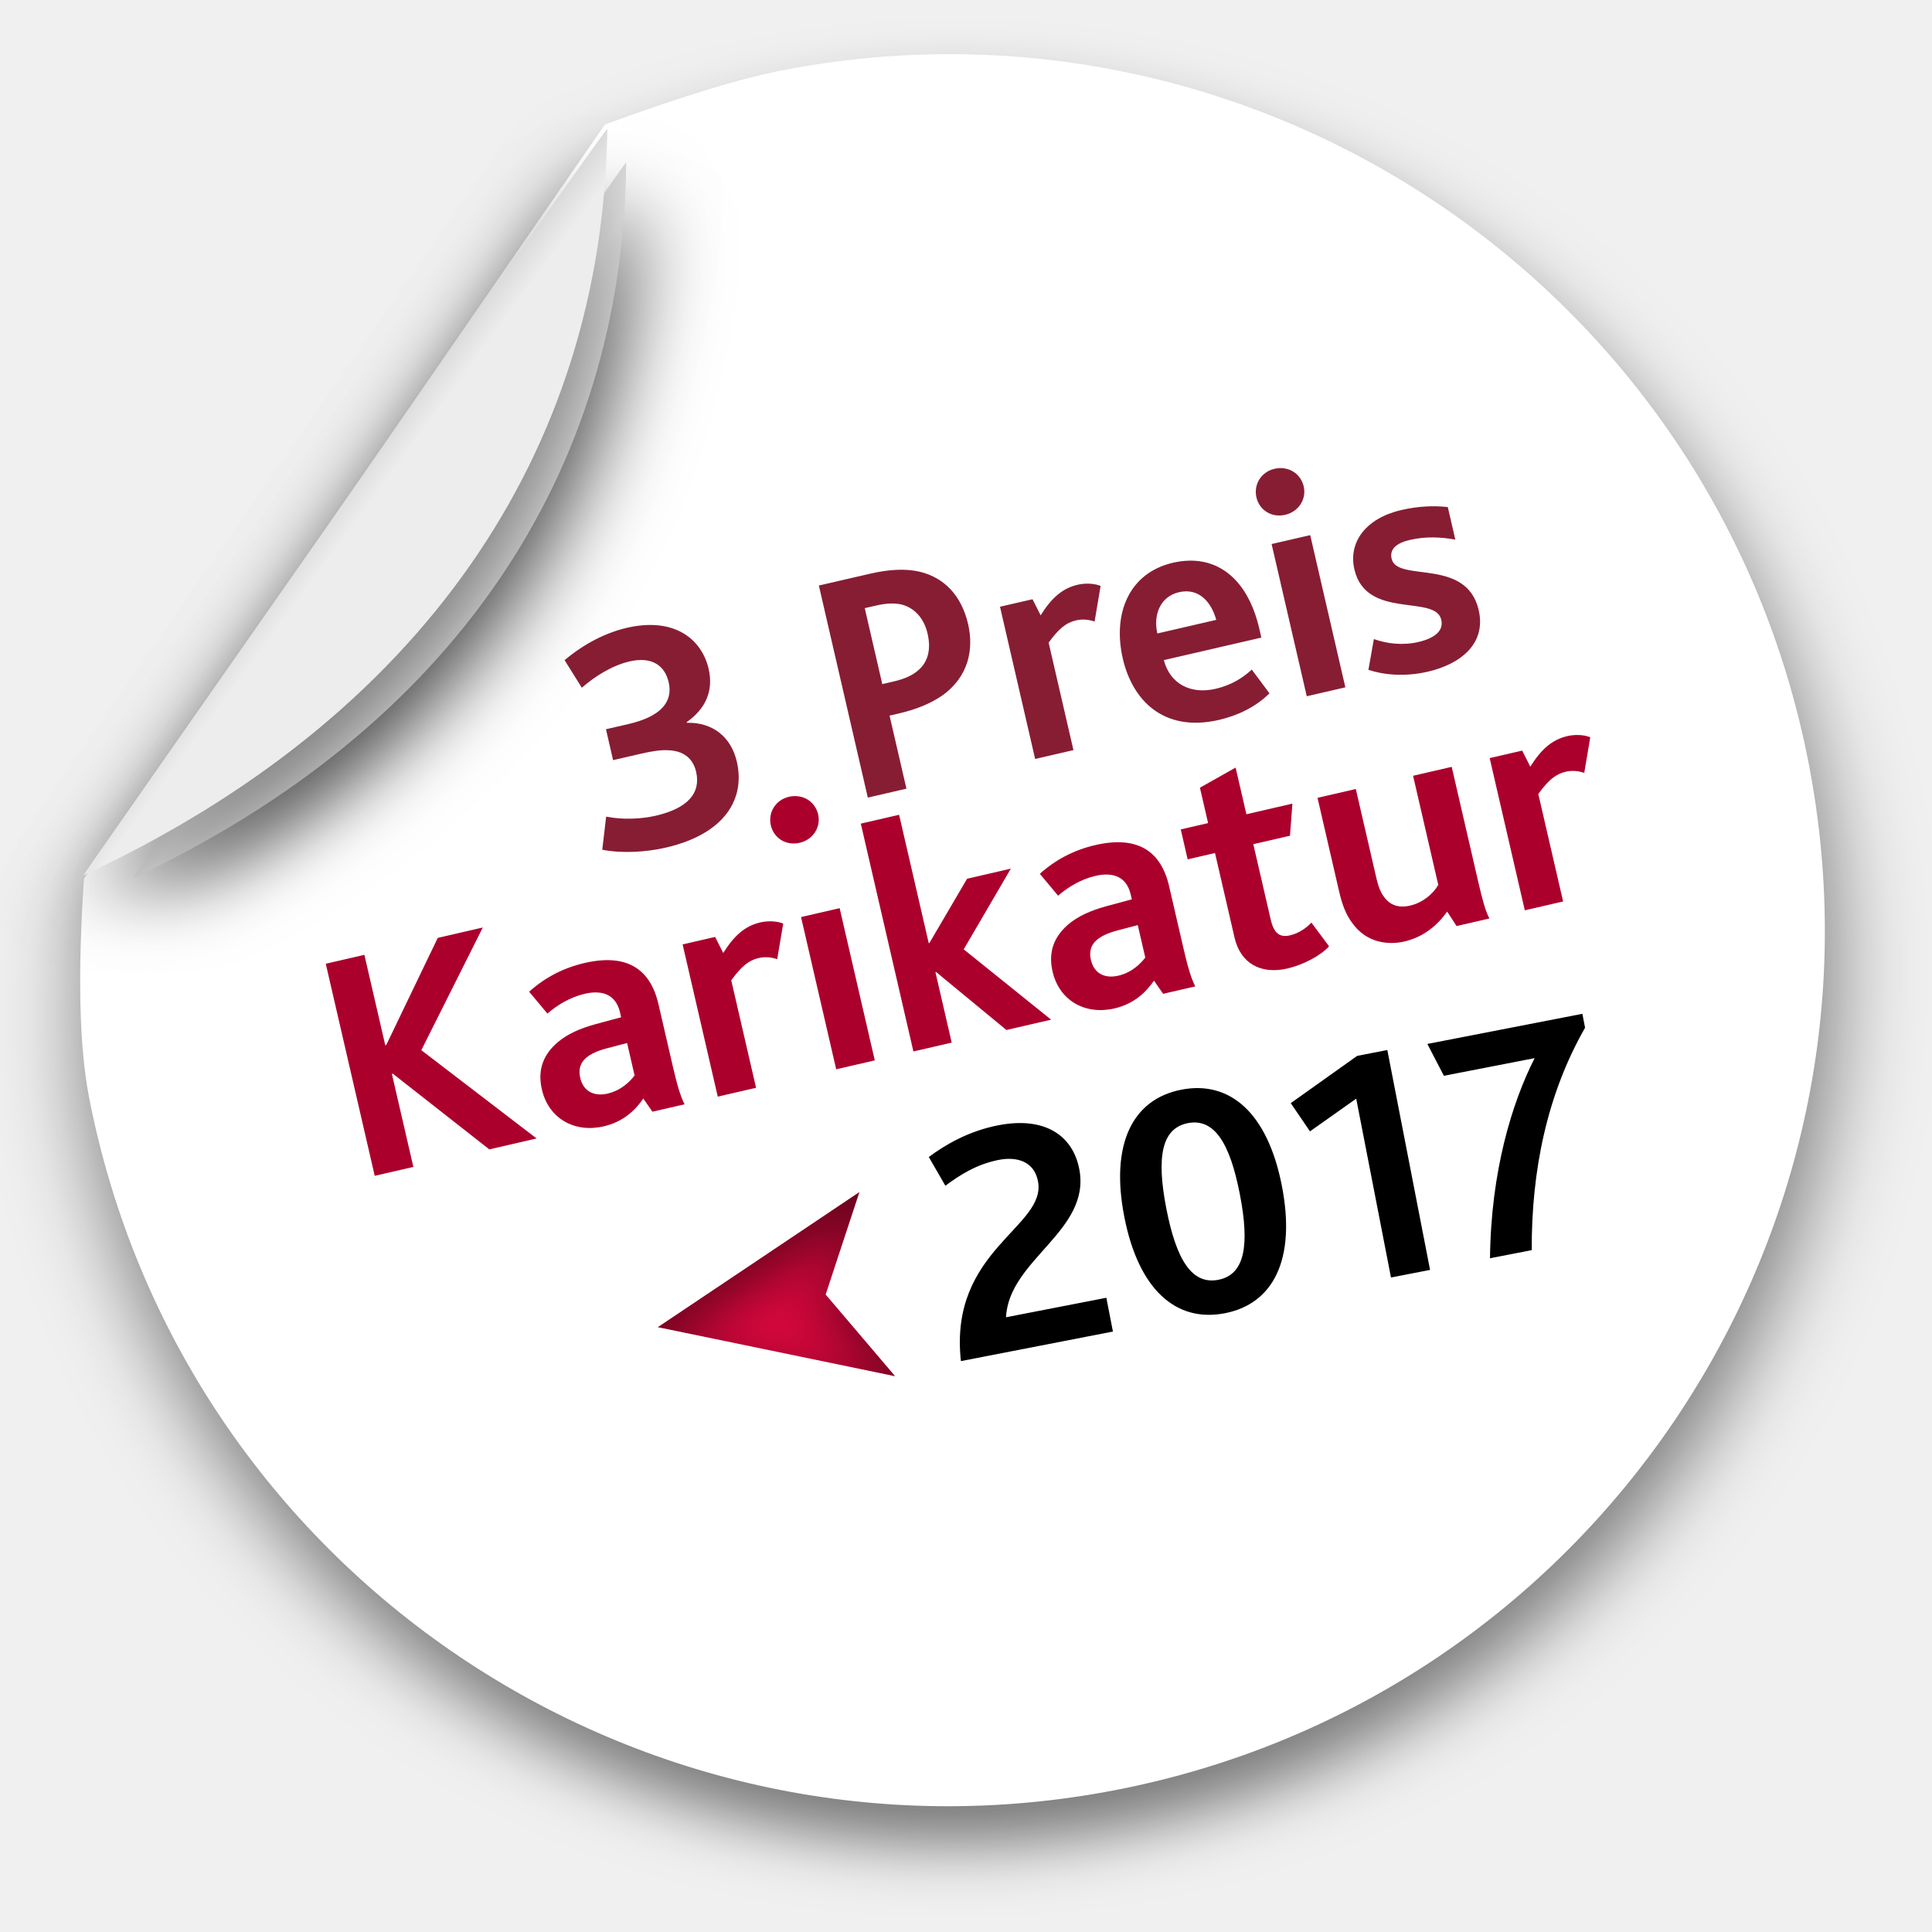
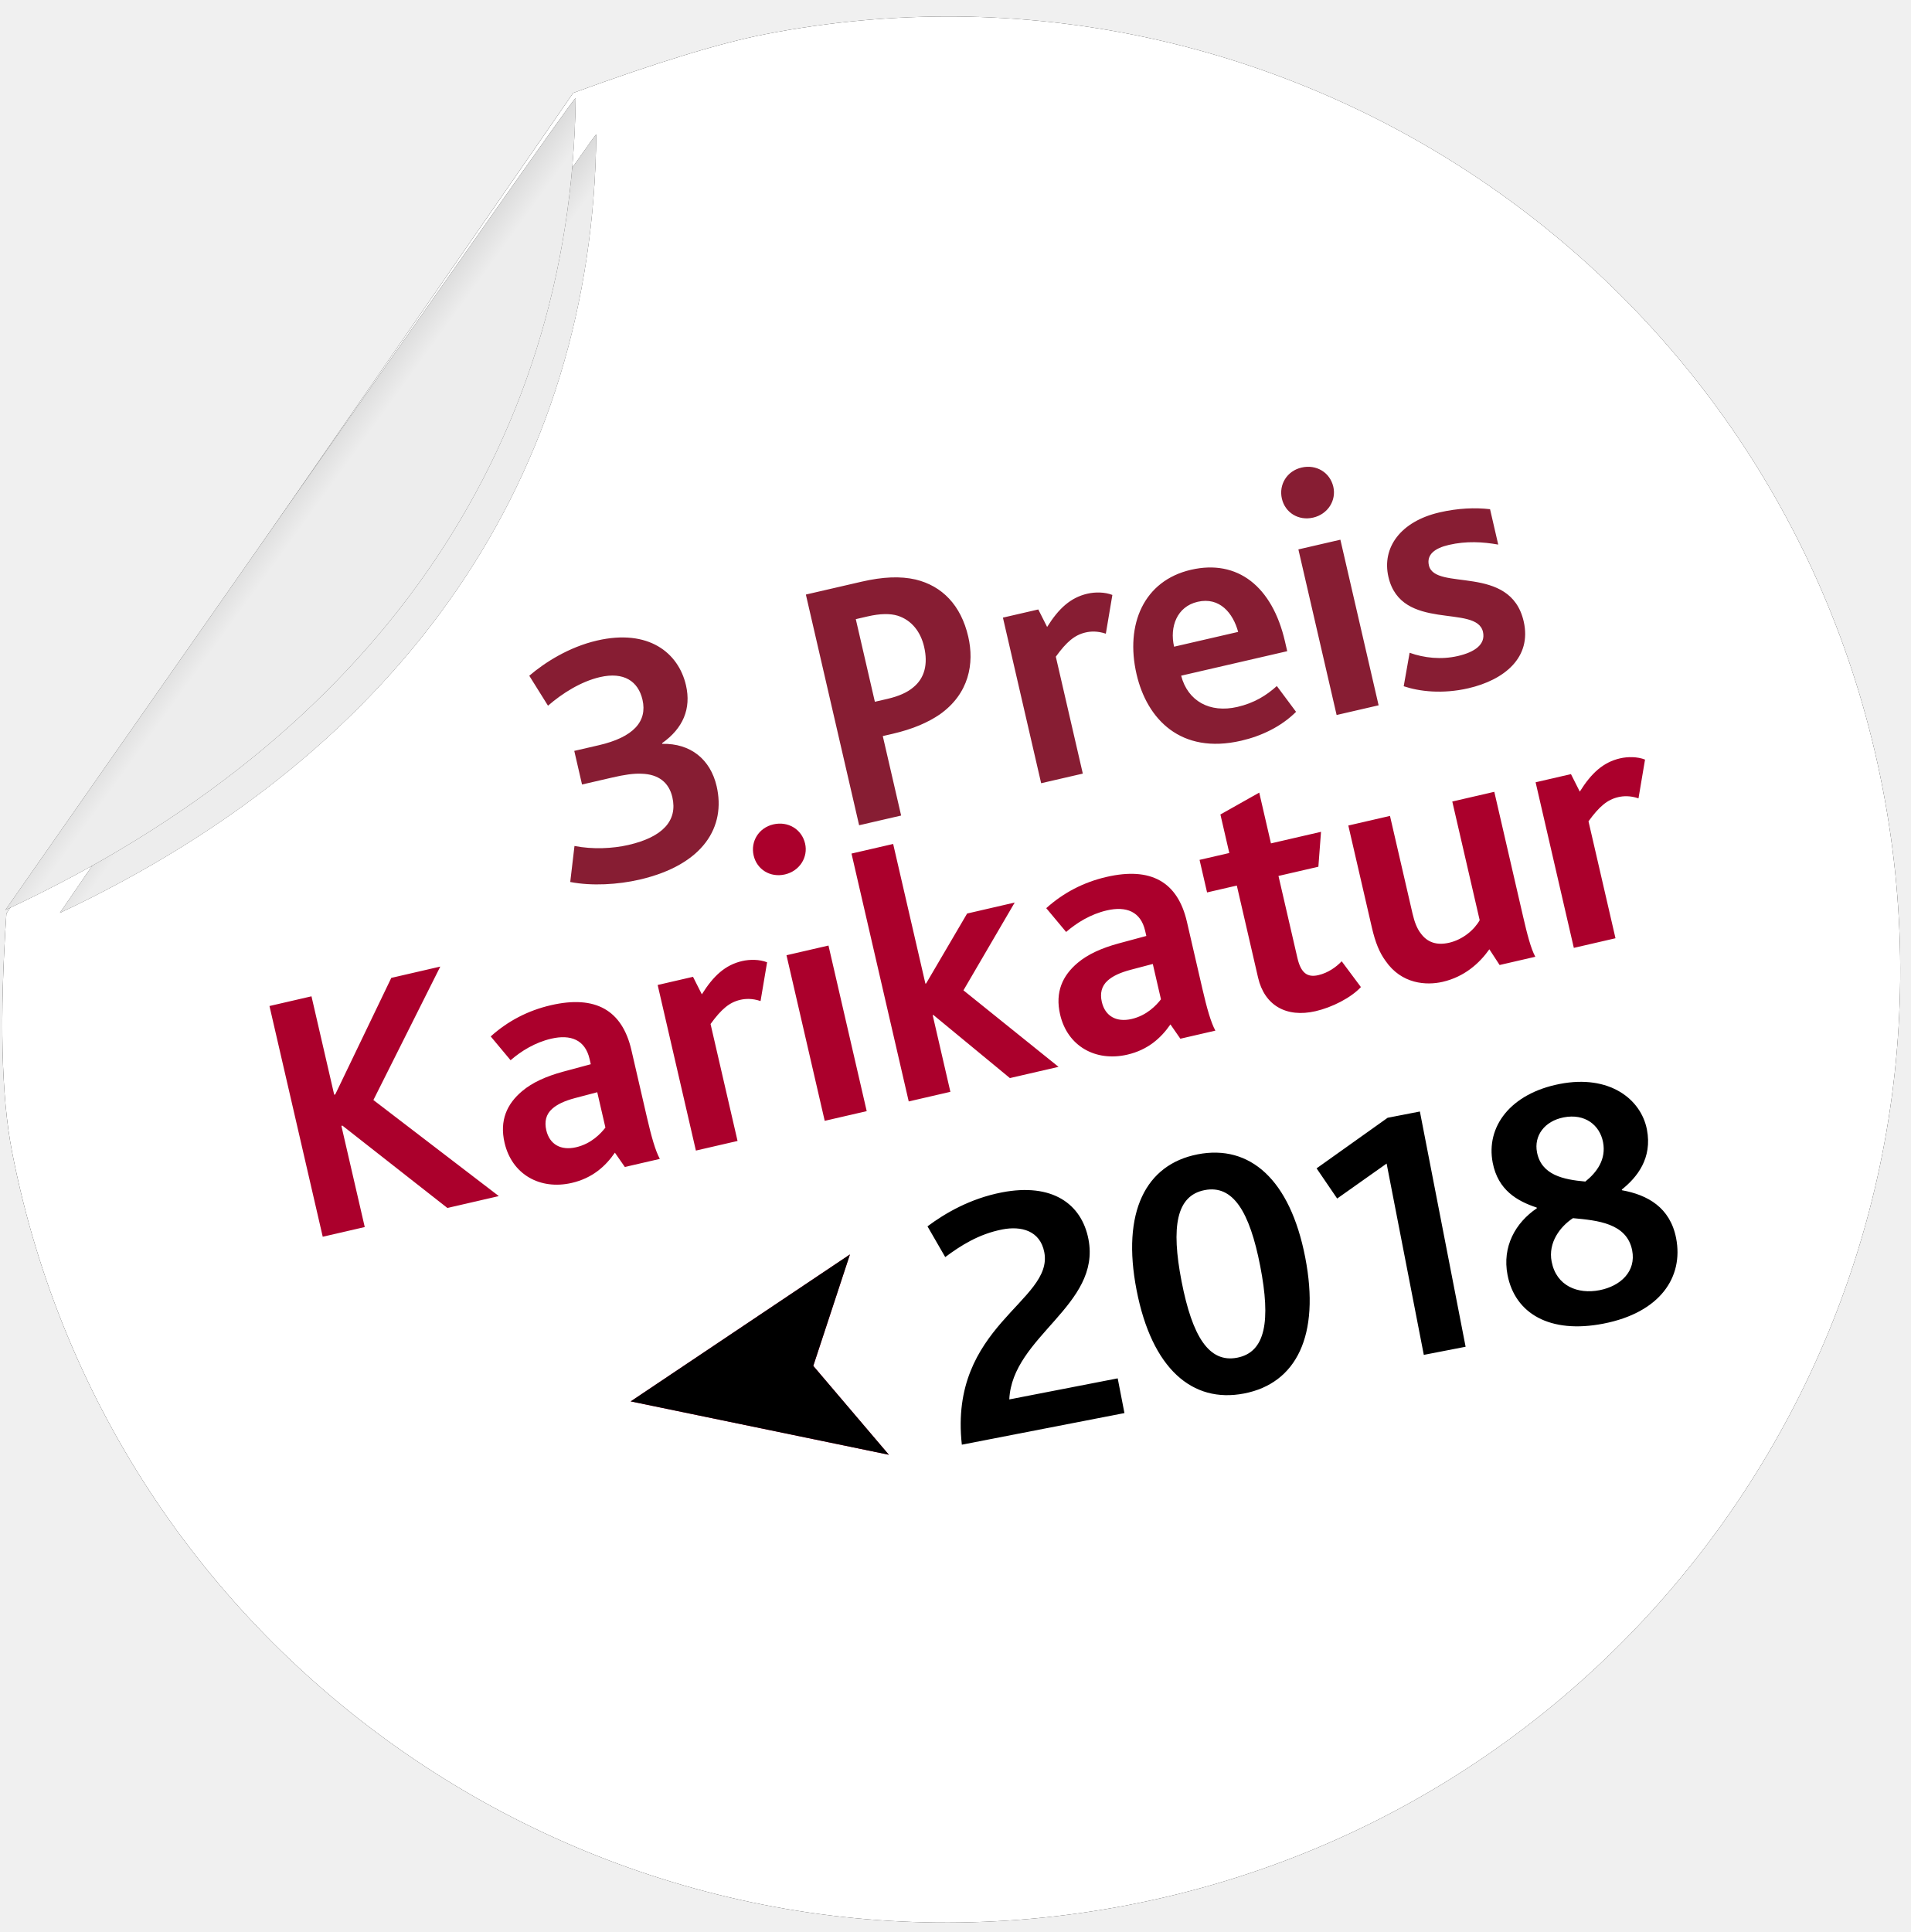
- <svg xmlns="http://www.w3.org/2000/svg" xmlns:xlink="http://www.w3.org/1999/xlink" width="99px" height="99px" viewBox="0 0 99 99" version="1.1">
+ <svg xmlns="http://www.w3.org/2000/svg" width="90px" height="91px" viewBox="0 0 90 91" version="1.1">
  <defs>
-     <path d="M44.882,89.763 C69.669,89.763 89.763,69.669 89.763,44.882 C89.763,20.094 69.669,0 44.882,0 C42.727,0 39.587,0.33 35.461,0.99 L1.882,33.828 C0.627,38.568 0,42.253 0,44.882 C0,69.669 20.094,89.763 44.882,89.763 Z" id="path-1" />
-     <filter x="-7.8%" y="-5.6%" width="115.6%" height="115.6%" filterUnits="objectBoundingBox" id="filter-2">
-       <feOffset dx="0" dy="2" in="SourceAlpha" result="shadowOffsetOuter1" />
-       <feGaussianBlur stdDeviation="2" in="shadowOffsetOuter1" result="shadowBlurOuter1" />
-       <feColorMatrix values="0 0 0 0 0   0 0 0 0 0   0 0 0 0 0  0 0 0 0.5 0" type="matrix" in="shadowBlurOuter1" />
-     </filter>
-     <linearGradient x1="54.455%" y1="50%" x2="32.77%" y2="27.37%" id="linearGradient-3">
+     <linearGradient x1="54.455%" y1="50%" x2="32.77%" y2="27.37%" id="linearGradient-1">
      <stop stop-color="#FFFFFF" stop-opacity="0.5" offset="0%" />
      <stop stop-color="#000000" stop-opacity="0.5" offset="100%" />
    </linearGradient>
-     <path d="M4.363,34.285 C21.851,29.868 32.966,18.757 36.155,3.118 C36.201,2.888 4.363,34.285 4.363,34.285 Z" id="path-4" />
-     <filter x="-22.0%" y="-16.0%" width="144.0%" height="144.9%" filterUnits="objectBoundingBox" id="filter-5">
-       <feOffset dx="0" dy="2" in="SourceAlpha" result="shadowOffsetOuter1" />
-       <feGaussianBlur stdDeviation="2" in="shadowOffsetOuter1" result="shadowBlurOuter1" />
-       <feColorMatrix values="0 0 0 0 0   0 0 0 0 0   0 0 0 0 0  0 0 0 0.5 0" type="matrix" in="shadowBlurOuter1" />
-     </filter>
-     <path d="M1.87,33.661 C20.386,29.068 32.155,17.512 35.531,1.248 C35.581,1.009 1.87,33.661 1.87,33.661 Z" id="path-6" />
-     <filter x="-20.8%" y="-15.4%" width="141.6%" height="143.2%" filterUnits="objectBoundingBox" id="filter-7">
-       <feOffset dx="0" dy="2" in="SourceAlpha" result="shadowOffsetOuter1" />
-       <feGaussianBlur stdDeviation="2" in="shadowOffsetOuter1" result="shadowBlurOuter1" />
-       <feColorMatrix values="0 0 0 0 0   0 0 0 0 0   0 0 0 0 0  0 0 0 0.5 0" type="matrix" in="shadowBlurOuter1" />
-     </filter>
-     <polygon id="path-8" points="26.362 62.004 37.82 66.792 35.124 62.004 37.82 57.181" />
-     <filter x="-17.5%" y="-20.8%" width="134.9%" height="141.6%" filterUnits="objectBoundingBox" id="filter-9">
-       <feGaussianBlur stdDeviation="1.5" in="SourceAlpha" result="shadowBlurInner1" />
-       <feOffset dx="0" dy="1" in="shadowBlurInner1" result="shadowOffsetInner1" />
-       <feComposite in="shadowOffsetInner1" in2="SourceAlpha" operator="arithmetic" k2="-1" k3="1" result="shadowInnerInner1" />
-       <feColorMatrix values="0 0 0 0 0   0 0 0 0 0   0 0 0 0 0  0 0 0 0.5 0" type="matrix" in="shadowInnerInner1" />
-     </filter>
  </defs>
-   <g id="Preisträger-/-winners" stroke="none" stroke-width="1" fill="none" fill-rule="evenodd">
-     <g id="Artboard-2" transform="translate(-394, -285)">
-       <g id="badge_cartoon_3" transform="translate(442.7596, 332.7596) rotate(-11) translate(-442.7596, -332.7596) translate(397.7596, 287.7596)">
-         <g id="Group-7" transform="translate(-0, 0)">
-           <g id="Oval-4">
-             <use fill="black" fill-opacity="1" filter="url(#filter-2)" xlink:href="#path-1" />
-             <use fill="#FFFFFF" fill-rule="evenodd" xlink:href="#path-1" />
+   <g id="Tournee-/-exhibition" stroke="none" stroke-width="1" fill="none" fill-rule="evenodd">
+     <g id="Artboard-Copy-10" transform="translate(-102, -84)">
+       <g id="badge_cartoon_3" transform="translate(94, 77)">
+         <g transform="translate(52.75963, 52.75963) rotate(-11) translate(-52.75963, -52.75963) translate(7.759628, 7.759628)">
+           <g id="Group-7" transform="translate(-0, -0)">
+             <g id="Oval-4">
+               <g id="path-1-link" fill="#000000">
+                 <path d="M44.882,89.763 C69.669,89.763 89.763,69.669 89.763,44.882 C89.763,20.094 69.669,0 44.882,0 C42.727,0 39.587,0.33 35.461,0.99 L1.882,33.828 C0.627,38.568 0,42.253 0,44.882 C0,69.669 20.094,89.763 44.882,89.763 Z" id="path-1" />
+               </g>
+               <g id="path-1-link" fill="#FFFFFF">
+                 <path d="M44.882,89.763 C69.669,89.763 89.763,69.669 89.763,44.882 C89.763,20.094 69.669,0 44.882,0 C42.727,0 39.587,0.33 35.461,0.99 L1.882,33.828 C0.627,38.568 0,42.253 0,44.882 C0,69.669 20.094,89.763 44.882,89.763 Z" id="path-1" />
+               </g>
+             </g>
+             <g id="Oval-4-Copy" transform="translate(4, 3)">
+               <g id="path-4-link" fill="#000000">
+                 <path d="M0.363,31.285 C17.851,26.868 28.966,15.757 32.155,0.118 C32.201,-0.112 0.363,31.285 0.363,31.285 Z" id="path-4" />
+               </g>
+               <g id="path-4-link" fill="#DBDBDB">
+                 <path d="M0.363,31.285 C17.851,26.868 28.966,15.757 32.155,0.118 C32.201,-0.112 0.363,31.285 0.363,31.285 Z" id="path-4" />
+               </g>
+               <g id="path-4-link" fill="url(#linearGradient-1)">
+                 <path d="M0.363,31.285 C17.851,26.868 28.966,15.757 32.155,0.118 C32.201,-0.112 0.363,31.285 0.363,31.285 Z" id="path-4" />
+               </g>
+             </g>
+             <g id="Oval-4-Copy-2" transform="translate(1, 1)">
+               <g id="path-6-link" fill="#000000">
+                 <path d="M0.87,32.661 C19.386,28.068 31.155,16.512 34.531,0.248 C34.581,0.009 0.87,32.661 0.87,32.661 Z" id="path-6" />
+               </g>
+               <g id="path-6-link" fill="#DBDBDB">
+                 <path d="M0.87,32.661 C19.386,28.068 31.155,16.512 34.531,0.248 C34.581,0.009 0.87,32.661 0.87,32.661 Z" id="path-6" />
+               </g>
+               <g id="path-6-link" fill="url(#linearGradient-1)">
+                 <path d="M0.87,32.661 C19.386,28.068 31.155,16.512 34.531,0.248 C34.581,0.009 0.87,32.661 0.87,32.661 Z" id="path-6" />
+               </g>
+             </g>
          </g>
-           <g id="Oval-4-Copy">
-             <use fill="black" fill-opacity="1" filter="url(#filter-5)" xlink:href="#path-4" />
-             <use fill="#DBDBDB" fill-rule="evenodd" xlink:href="#path-4" />
-             <use fill="url(#linearGradient-3)" fill-rule="evenodd" xlink:href="#path-4" />
+           <path d="M41.285,66.982 C41.744,61.355 46.827,61.185 46.827,58.822 C46.827,57.785 45.994,57.394 45.093,57.394 C43.954,57.394 43.019,57.768 42.203,58.159 L41.659,56.578 C42.577,56.136 43.869,55.677 45.399,55.677 C47.813,55.677 48.986,56.918 48.986,58.618 C48.986,61.797 44.583,62.426 43.886,65.316 L49.088,65.316 L49.088,66.982 L41.285,66.982 Z M54.8,67.152 C52.301,67.152 50.754,65.163 50.754,61.406 C50.754,57.666 52.301,55.677 54.8,55.677 C57.299,55.677 58.846,57.666 58.846,61.406 C58.846,65.163 57.299,67.152 54.8,67.152 Z M54.8,65.435 C56.16,65.435 56.687,64.041 56.687,61.406 C56.687,58.788 56.16,57.394 54.8,57.394 C53.44,57.394 52.913,58.788 52.913,61.406 C52.913,64.041 53.44,65.435 54.8,65.435 Z M63.453,66.982 L63.453,57.802 L60.852,58.975 L60.172,57.394 L63.912,55.694 L65.459,55.694 L65.459,66.982 L63.453,66.982 Z M72.038,67.152 C69.471,67.152 68.043,65.894 68.043,64.041 C68.043,62.681 68.876,61.695 69.998,61.219 L69.998,61.185 C69.148,60.709 68.366,60.029 68.366,58.72 C68.366,56.986 69.811,55.677 72.174,55.677 C74.554,55.677 75.795,57.105 75.795,58.567 C75.795,59.944 74.911,60.692 74.095,61.117 L74.095,61.151 C75.234,61.593 76.169,62.375 76.169,63.854 C76.169,65.724 74.758,67.152 72.038,67.152 Z M72.157,65.571 C73.177,65.571 74.027,65.027 74.027,64.024 C74.027,62.715 72.684,62.324 71.579,62.001 C70.916,62.273 70.202,62.902 70.202,63.82 C70.202,64.993 71.12,65.571 72.157,65.571 Z M72.48,60.42 C73.092,60.097 73.653,59.587 73.653,58.754 C73.653,57.938 73.075,57.258 72.055,57.258 C71.137,57.258 70.508,57.836 70.508,58.635 C70.508,59.723 71.477,60.131 72.48,60.42 Z" id="2018" fill="#000000" />
+           <g id="Path-2" transform="translate(26, 57)">
+             <g id="path-8-link" fill="#D8073D">
+               <polygon id="path-8" points="0.362 5.004 11.82 9.792 9.124 5.004 11.82 0.181" />
+             </g>
+             <g id="path-8-link" fill="#000000">
+               <polygon id="path-8" points="0.362 5.004 11.82 9.792 9.124 5.004 11.82 0.181" />
+             </g>
          </g>
-           <g id="Oval-4-Copy-2">
-             <use fill="black" fill-opacity="1" filter="url(#filter-7)" xlink:href="#path-6" />
-             <use fill="#DBDBDB" fill-rule="evenodd" xlink:href="#path-6" />
-             <use fill="url(#linearGradient-3)" fill-rule="evenodd" xlink:href="#path-6" />
-           </g>
+           <path d="M13.338,50.48 L15.369,50.48 L15.369,45.589 L15.419,45.589 L19.363,50.48 L21.85,50.48 L17.112,44.743 L21.596,39.327 L19.227,39.327 L15.419,44.083 L15.369,44.083 L15.369,39.327 L13.338,39.327 L13.338,50.48 Z M27.943,50.48 L27.638,49.718 C27.063,50.243 26.335,50.649 25.336,50.649 C23.813,50.649 22.679,49.633 22.679,48.093 C22.679,47.01 23.204,46.333 24.033,45.91 C24.592,45.623 25.286,45.487 26.098,45.453 L27.469,45.403 L27.469,45.149 C27.469,44.218 26.859,43.812 25.929,43.812 C25.133,43.812 24.406,44.066 23.83,44.37 L23.17,43.067 C24.118,42.543 25.15,42.272 26.267,42.272 C28.416,42.272 29.483,43.253 29.483,45.183 L29.483,48.432 C29.483,49.363 29.516,50.057 29.635,50.48 L27.943,50.48 Z M27.469,46.757 L26.386,46.79 C25.861,46.807 25.489,46.892 25.218,47.044 C24.879,47.23 24.727,47.552 24.727,47.958 C24.727,48.652 25.184,49.058 25.912,49.058 C26.656,49.058 27.198,48.686 27.469,48.466 L27.469,46.757 Z M31.378,50.48 L33.392,50.48 L33.392,44.827 C34.052,44.252 34.492,44.032 35.016,44.032 C35.253,44.032 35.575,44.083 35.93,44.303 L36.641,42.593 C36.319,42.373 35.879,42.272 35.507,42.272 C34.695,42.272 34.035,42.644 33.307,43.372 L33.087,42.475 L31.378,42.475 L31.378,50.48 Z M37.606,50.48 L39.636,50.48 L39.636,42.475 L37.606,42.475 L37.606,50.48 Z M38.391,38.75 C39.101,38.75 39.643,38.209 39.643,37.549 C39.643,36.855 39.101,36.33 38.391,36.33 C37.68,36.33 37.155,36.872 37.155,37.549 C37.155,38.226 37.68,38.75 38.391,38.75 Z M41.667,50.48 L43.681,50.48 L43.681,46.773 L43.715,46.773 L46.558,50.48 L48.91,50.48 L45.356,45.961 L48.639,42.475 L46.338,42.475 L43.715,45.25 L43.681,45.25 L43.681,38.498 L41.667,38.498 L41.667,50.48 Z M54.799,50.48 L54.495,49.718 C53.919,50.243 53.192,50.649 52.193,50.649 C50.67,50.649 49.536,49.633 49.536,48.093 C49.536,47.01 50.061,46.333 50.89,45.91 C51.449,45.623 52.143,45.487 52.955,45.453 L54.326,45.403 L54.326,45.149 C54.326,44.218 53.716,43.812 52.786,43.812 C51.99,43.812 51.263,44.066 50.687,44.37 L50.027,43.067 C50.975,42.543 52.007,42.272 53.124,42.272 C55.273,42.272 56.339,43.253 56.339,45.183 L56.339,48.432 C56.339,49.363 56.373,50.057 56.492,50.48 L54.799,50.48 Z M54.326,46.757 L53.243,46.79 C52.718,46.807 52.346,46.892 52.075,47.044 C51.736,47.23 51.584,47.552 51.584,47.958 C51.584,48.652 52.041,49.058 52.769,49.058 C53.513,49.058 54.055,48.686 54.326,48.466 L54.326,46.757 Z M61.298,50.649 C62.093,50.649 63.058,50.412 63.633,50.023 L63.024,48.635 C62.719,48.838 62.279,49.024 61.806,49.024 C61.281,49.024 61.027,48.753 61.027,48.009 L61.027,44.049 L62.956,44.049 L63.447,42.475 L61.027,42.475 L61.027,40.021 L59.013,40.613 L59.013,42.475 L57.575,42.475 L57.575,44.049 L59.013,44.049 L59.013,48.5 C59.013,49.837 59.876,50.649 61.298,50.649 Z M67.441,50.649 C68.49,50.649 69.319,50.192 69.929,49.65 L70.233,50.48 L71.959,50.48 C71.841,50.057 71.824,49.363 71.824,48.5 L71.824,42.475 L69.793,42.475 L69.793,48.212 C69.438,48.601 68.812,48.923 68.152,48.923 C67.543,48.923 67.153,48.669 66.95,48.195 C66.832,47.941 66.781,47.62 66.781,47.197 L66.781,42.475 L64.767,42.475 L64.767,47.4 C64.767,48.144 64.852,48.635 65.038,49.075 C65.529,50.327 66.663,50.649 67.441,50.649 Z M73.821,50.48 L75.835,50.48 L75.835,44.827 C76.495,44.252 76.935,44.032 77.459,44.032 C77.696,44.032 78.018,44.083 78.373,44.303 L79.084,42.593 C78.763,42.373 78.323,42.272 77.95,42.272 C77.138,42.272 76.478,42.644 75.75,43.372 L75.53,42.475 L73.821,42.475 L73.821,50.48 Z" id="Karikatur" fill="#AB002C" fill-rule="nonzero" transform="translate(46.211, 43.4896) rotate(-2) translate(-46.211, -43.4896) " />
+           <path d="M28.035,36.637 C28.983,37.06 30.202,37.263 31.234,37.263 C34.348,37.263 35.769,35.74 35.769,33.794 C35.769,32.491 35.025,31.543 33.722,31.272 L33.722,31.239 C34.839,30.782 35.431,29.969 35.431,28.835 C35.431,27.262 34.314,25.84 31.826,25.84 C30.455,25.84 29.186,26.297 28.34,26.737 L28.882,28.311 C29.677,27.888 30.659,27.549 31.572,27.549 C32.723,27.549 33.282,28.142 33.282,29.039 C33.282,30.088 32.469,30.663 30.794,30.663 L29.609,30.663 L29.609,32.288 L31.082,32.288 C31.64,32.288 32.097,32.322 32.452,32.423 C33.231,32.626 33.62,33.117 33.62,33.828 C33.62,34.962 32.757,35.554 31.099,35.554 C30.337,35.554 29.406,35.385 28.611,35.029 L28.035,36.637 Z M41.895,37.094 L41.895,25.942 L44.586,25.942 C45.619,25.942 46.431,26.094 47.091,26.415 C48.242,26.991 48.902,28.074 48.902,29.597 C48.902,30.883 48.343,32.22 46.769,32.863 C46.16,33.1 45.399,33.252 44.4,33.252 L43.926,33.252 L43.926,37.094 L41.895,37.094 Z M43.926,31.594 L44.535,31.594 C45.077,31.594 45.517,31.509 45.839,31.34 C46.465,31.035 46.769,30.426 46.769,29.597 C46.769,28.869 46.482,28.243 45.889,27.888 C45.568,27.702 45.111,27.6 44.502,27.6 L43.926,27.6 L43.926,31.594 Z M50.695,37.094 L52.709,37.094 L52.709,31.442 C53.369,30.866 53.809,30.646 54.334,30.646 C54.571,30.646 54.892,30.697 55.248,30.917 L55.959,29.208 C55.637,28.988 55.197,28.886 54.825,28.886 C54.012,28.886 53.352,29.259 52.625,29.986 L52.405,29.089 L50.695,29.089 L50.695,37.094 Z M60.325,37.263 C57.397,37.263 56.229,35.266 56.229,33.1 C56.229,30.697 57.549,28.886 59.834,28.886 C62.085,28.886 63.388,30.511 63.388,33.168 L63.388,33.642 L58.26,33.642 C58.294,34.877 59.174,35.672 60.511,35.672 C61.323,35.672 61.966,35.452 62.542,35.131 L63.151,36.519 C62.305,37.043 61.306,37.263 60.325,37.263 Z M58.243,32.237 L61.34,32.237 C61.306,31.323 60.866,30.426 59.8,30.426 C58.802,30.426 58.243,31.272 58.243,32.237 Z M64.979,37.094 L67.009,37.094 L67.009,29.089 L64.979,29.089 L64.979,37.094 Z M65.994,27.786 C66.705,27.786 67.246,27.245 67.246,26.585 C67.246,25.891 66.705,25.366 65.994,25.366 C65.283,25.366 64.759,25.908 64.759,26.585 C64.759,27.262 65.283,27.786 65.994,27.786 Z M68.363,36.485 C69.023,36.891 70.055,37.263 71.308,37.263 C73.034,37.263 74.557,36.535 74.557,34.775 C74.557,31.983 70.8,32.474 70.8,31.205 C70.8,30.68 71.257,30.477 71.934,30.477 C72.78,30.477 73.525,30.697 74.202,30.985 L74.202,29.275 C73.542,29.039 72.746,28.886 71.849,28.886 C69.971,28.886 68.82,29.885 68.82,31.306 C68.82,33.98 72.577,33.472 72.577,34.826 C72.577,35.435 71.985,35.672 71.172,35.672 C70.36,35.672 69.599,35.402 68.989,35.012 L68.363,36.485 Z" id="3-Preis" fill="#871D33" fill-rule="nonzero" transform="translate(51.29623, 31.31467) rotate(-2) translate(-51.29623, -31.31467) " />
        </g>
-         <path d="M41.276,66.674 L49.211,66.674 L49.211,64.91 L43.973,64.91 C44.681,62.023 49.107,61.401 49.107,58.168 C49.107,56.439 47.914,55.177 45.459,55.177 C43.903,55.177 42.59,55.644 41.656,56.094 L42.209,57.701 C43.039,57.304 43.99,56.923 45.148,56.923 C46.064,56.923 46.911,57.321 46.911,58.376 C46.911,60.779 41.742,60.952 41.276,66.674 Z M55.019,66.847 C52.478,66.847 50.905,64.824 50.905,61.003 C50.905,57.2 52.478,55.177 55.019,55.177 C57.561,55.177 59.134,57.2 59.134,61.003 C59.134,64.824 57.561,66.847 55.019,66.847 Z M55.019,65.101 C56.402,65.101 56.938,63.683 56.938,61.003 C56.938,58.341 56.402,56.923 55.019,56.923 C53.636,56.923 53.1,58.341 53.1,61.003 C53.1,63.683 53.636,65.101 55.019,65.101 Z M63.726,66.674 L65.766,66.674 L65.766,55.195 L64.193,55.195 L60.389,56.923 L61.081,58.531 L63.726,57.338 L63.726,66.674 Z M68.895,66.674 L71.073,66.674 C71.834,62.68 73.355,58.998 75.931,56.007 L75.931,55.281 L67.84,55.281 L68.359,57.044 L73.096,57.044 C71.523,59.067 69.794,62.3 68.895,66.674 Z" id="2017" fill="#000000" />
-         <g id="Path-2">
-           <use fill="#D8073D" fill-rule="evenodd" xlink:href="#path-8" />
-           <use fill="black" fill-opacity="1" filter="url(#filter-9)" xlink:href="#path-8" />
-         </g>
-         <path d="M13.338,50.48 L15.369,50.48 L15.369,45.589 L15.419,45.589 L19.363,50.48 L21.85,50.48 L17.112,44.743 L21.596,39.327 L19.227,39.327 L15.419,44.083 L15.369,44.083 L15.369,39.327 L13.338,39.327 L13.338,50.48 Z M27.943,50.48 L27.638,49.718 C27.063,50.243 26.335,50.649 25.336,50.649 C23.813,50.649 22.679,49.633 22.679,48.093 C22.679,47.01 23.204,46.333 24.033,45.91 C24.592,45.623 25.286,45.487 26.098,45.453 L27.469,45.403 L27.469,45.149 C27.469,44.218 26.859,43.812 25.929,43.812 C25.133,43.812 24.406,44.066 23.83,44.37 L23.17,43.067 C24.118,42.543 25.15,42.272 26.267,42.272 C28.416,42.272 29.483,43.253 29.483,45.183 L29.483,48.432 C29.483,49.363 29.516,50.057 29.635,50.48 L27.943,50.48 Z M27.469,46.757 L26.386,46.79 C25.861,46.807 25.489,46.892 25.218,47.044 C24.879,47.23 24.727,47.552 24.727,47.958 C24.727,48.652 25.184,49.058 25.912,49.058 C26.656,49.058 27.198,48.686 27.469,48.466 L27.469,46.757 Z M31.378,50.48 L33.392,50.48 L33.392,44.827 C34.052,44.252 34.492,44.032 35.016,44.032 C35.253,44.032 35.575,44.083 35.93,44.303 L36.641,42.593 C36.319,42.373 35.879,42.272 35.507,42.272 C34.695,42.272 34.035,42.644 33.307,43.372 L33.087,42.475 L31.378,42.475 L31.378,50.48 Z M37.606,50.48 L39.636,50.48 L39.636,42.475 L37.606,42.475 L37.606,50.48 Z M38.391,38.75 C39.101,38.75 39.643,38.209 39.643,37.549 C39.643,36.855 39.101,36.33 38.391,36.33 C37.68,36.33 37.155,36.872 37.155,37.549 C37.155,38.226 37.68,38.75 38.391,38.75 Z M41.667,50.48 L43.681,50.48 L43.681,46.773 L43.715,46.773 L46.558,50.48 L48.91,50.48 L45.356,45.961 L48.639,42.475 L46.338,42.475 L43.715,45.25 L43.681,45.25 L43.681,38.498 L41.667,38.498 L41.667,50.48 Z M54.799,50.48 L54.495,49.718 C53.919,50.243 53.192,50.649 52.193,50.649 C50.67,50.649 49.536,49.633 49.536,48.093 C49.536,47.01 50.061,46.333 50.89,45.91 C51.449,45.623 52.143,45.487 52.955,45.453 L54.326,45.403 L54.326,45.149 C54.326,44.218 53.716,43.812 52.786,43.812 C51.99,43.812 51.263,44.066 50.687,44.37 L50.027,43.067 C50.975,42.543 52.007,42.272 53.124,42.272 C55.273,42.272 56.339,43.253 56.339,45.183 L56.339,48.432 C56.339,49.363 56.373,50.057 56.492,50.48 L54.799,50.48 Z M54.326,46.757 L53.243,46.79 C52.718,46.807 52.346,46.892 52.075,47.044 C51.736,47.23 51.584,47.552 51.584,47.958 C51.584,48.652 52.041,49.058 52.769,49.058 C53.513,49.058 54.055,48.686 54.326,48.466 L54.326,46.757 Z M61.298,50.649 C62.093,50.649 63.058,50.412 63.633,50.023 L63.024,48.635 C62.719,48.838 62.279,49.024 61.806,49.024 C61.281,49.024 61.027,48.753 61.027,48.009 L61.027,44.049 L62.956,44.049 L63.447,42.475 L61.027,42.475 L61.027,40.021 L59.013,40.613 L59.013,42.475 L57.575,42.475 L57.575,44.049 L59.013,44.049 L59.013,48.5 C59.013,49.837 59.876,50.649 61.298,50.649 Z M67.441,50.649 C68.49,50.649 69.319,50.192 69.929,49.65 L70.233,50.48 L71.959,50.48 C71.841,50.057 71.824,49.363 71.824,48.5 L71.824,42.475 L69.793,42.475 L69.793,48.212 C69.438,48.601 68.812,48.923 68.152,48.923 C67.543,48.923 67.153,48.669 66.95,48.195 C66.832,47.941 66.781,47.62 66.781,47.197 L66.781,42.475 L64.767,42.475 L64.767,47.4 C64.767,48.144 64.852,48.635 65.038,49.075 C65.529,50.327 66.663,50.649 67.441,50.649 Z M73.821,50.48 L75.835,50.48 L75.835,44.827 C76.495,44.252 76.935,44.032 77.459,44.032 C77.696,44.032 78.018,44.083 78.373,44.303 L79.084,42.593 C78.763,42.373 78.323,42.272 77.95,42.272 C77.138,42.272 76.478,42.644 75.75,43.372 L75.53,42.475 L73.821,42.475 L73.821,50.48 Z" id="Karikatur" fill="#AB002C" transform="translate(46.211, 43.4896) rotate(-2) translate(-46.211, -43.4896) " />
-         <path d="M28.035,36.637 C28.983,37.06 30.202,37.263 31.234,37.263 C34.348,37.263 35.769,35.74 35.769,33.794 C35.769,32.491 35.025,31.543 33.722,31.272 L33.722,31.239 C34.839,30.782 35.431,29.969 35.431,28.835 C35.431,27.262 34.314,25.84 31.826,25.84 C30.455,25.84 29.186,26.297 28.34,26.737 L28.882,28.311 C29.677,27.888 30.659,27.549 31.572,27.549 C32.723,27.549 33.282,28.142 33.282,29.039 C33.282,30.088 32.469,30.663 30.794,30.663 L29.609,30.663 L29.609,32.288 L31.082,32.288 C31.64,32.288 32.097,32.322 32.452,32.423 C33.231,32.626 33.62,33.117 33.62,33.828 C33.62,34.962 32.757,35.554 31.099,35.554 C30.337,35.554 29.406,35.385 28.611,35.029 L28.035,36.637 Z M41.895,37.094 L41.895,25.942 L44.586,25.942 C45.619,25.942 46.431,26.094 47.091,26.415 C48.242,26.991 48.902,28.074 48.902,29.597 C48.902,30.883 48.343,32.22 46.769,32.863 C46.16,33.1 45.399,33.252 44.4,33.252 L43.926,33.252 L43.926,37.094 L41.895,37.094 Z M43.926,31.594 L44.535,31.594 C45.077,31.594 45.517,31.509 45.839,31.34 C46.465,31.035 46.769,30.426 46.769,29.597 C46.769,28.869 46.482,28.243 45.889,27.888 C45.568,27.702 45.111,27.6 44.502,27.6 L43.926,27.6 L43.926,31.594 Z M50.695,37.094 L52.709,37.094 L52.709,31.442 C53.369,30.866 53.809,30.646 54.334,30.646 C54.571,30.646 54.892,30.697 55.248,30.917 L55.959,29.208 C55.637,28.988 55.197,28.886 54.825,28.886 C54.012,28.886 53.352,29.259 52.625,29.986 L52.405,29.089 L50.695,29.089 L50.695,37.094 Z M60.325,37.263 C57.397,37.263 56.229,35.266 56.229,33.1 C56.229,30.697 57.549,28.886 59.834,28.886 C62.085,28.886 63.388,30.511 63.388,33.168 L63.388,33.642 L58.26,33.642 C58.294,34.877 59.174,35.672 60.511,35.672 C61.323,35.672 61.966,35.452 62.542,35.131 L63.151,36.519 C62.305,37.043 61.306,37.263 60.325,37.263 Z M58.243,32.237 L61.34,32.237 C61.306,31.323 60.866,30.426 59.8,30.426 C58.802,30.426 58.243,31.272 58.243,32.237 Z M64.979,37.094 L67.009,37.094 L67.009,29.089 L64.979,29.089 L64.979,37.094 Z M65.994,27.786 C66.705,27.786 67.246,27.245 67.246,26.585 C67.246,25.891 66.705,25.366 65.994,25.366 C65.283,25.366 64.759,25.908 64.759,26.585 C64.759,27.262 65.283,27.786 65.994,27.786 Z M68.363,36.485 C69.023,36.891 70.055,37.263 71.308,37.263 C73.034,37.263 74.557,36.535 74.557,34.775 C74.557,31.983 70.8,32.474 70.8,31.205 C70.8,30.68 71.257,30.477 71.934,30.477 C72.78,30.477 73.525,30.697 74.202,30.985 L74.202,29.275 C73.542,29.039 72.746,28.886 71.849,28.886 C69.971,28.886 68.82,29.885 68.82,31.306 C68.82,33.98 72.577,33.472 72.577,34.826 C72.577,35.435 71.985,35.672 71.172,35.672 C70.36,35.672 69.599,35.402 68.989,35.012 L68.363,36.485 Z" id="3-Preis" fill="#871D33" transform="translate(51.29623, 31.31467) rotate(-2) translate(-51.29623, -31.31467) " />
      </g>
    </g>
  </g>
</svg>
